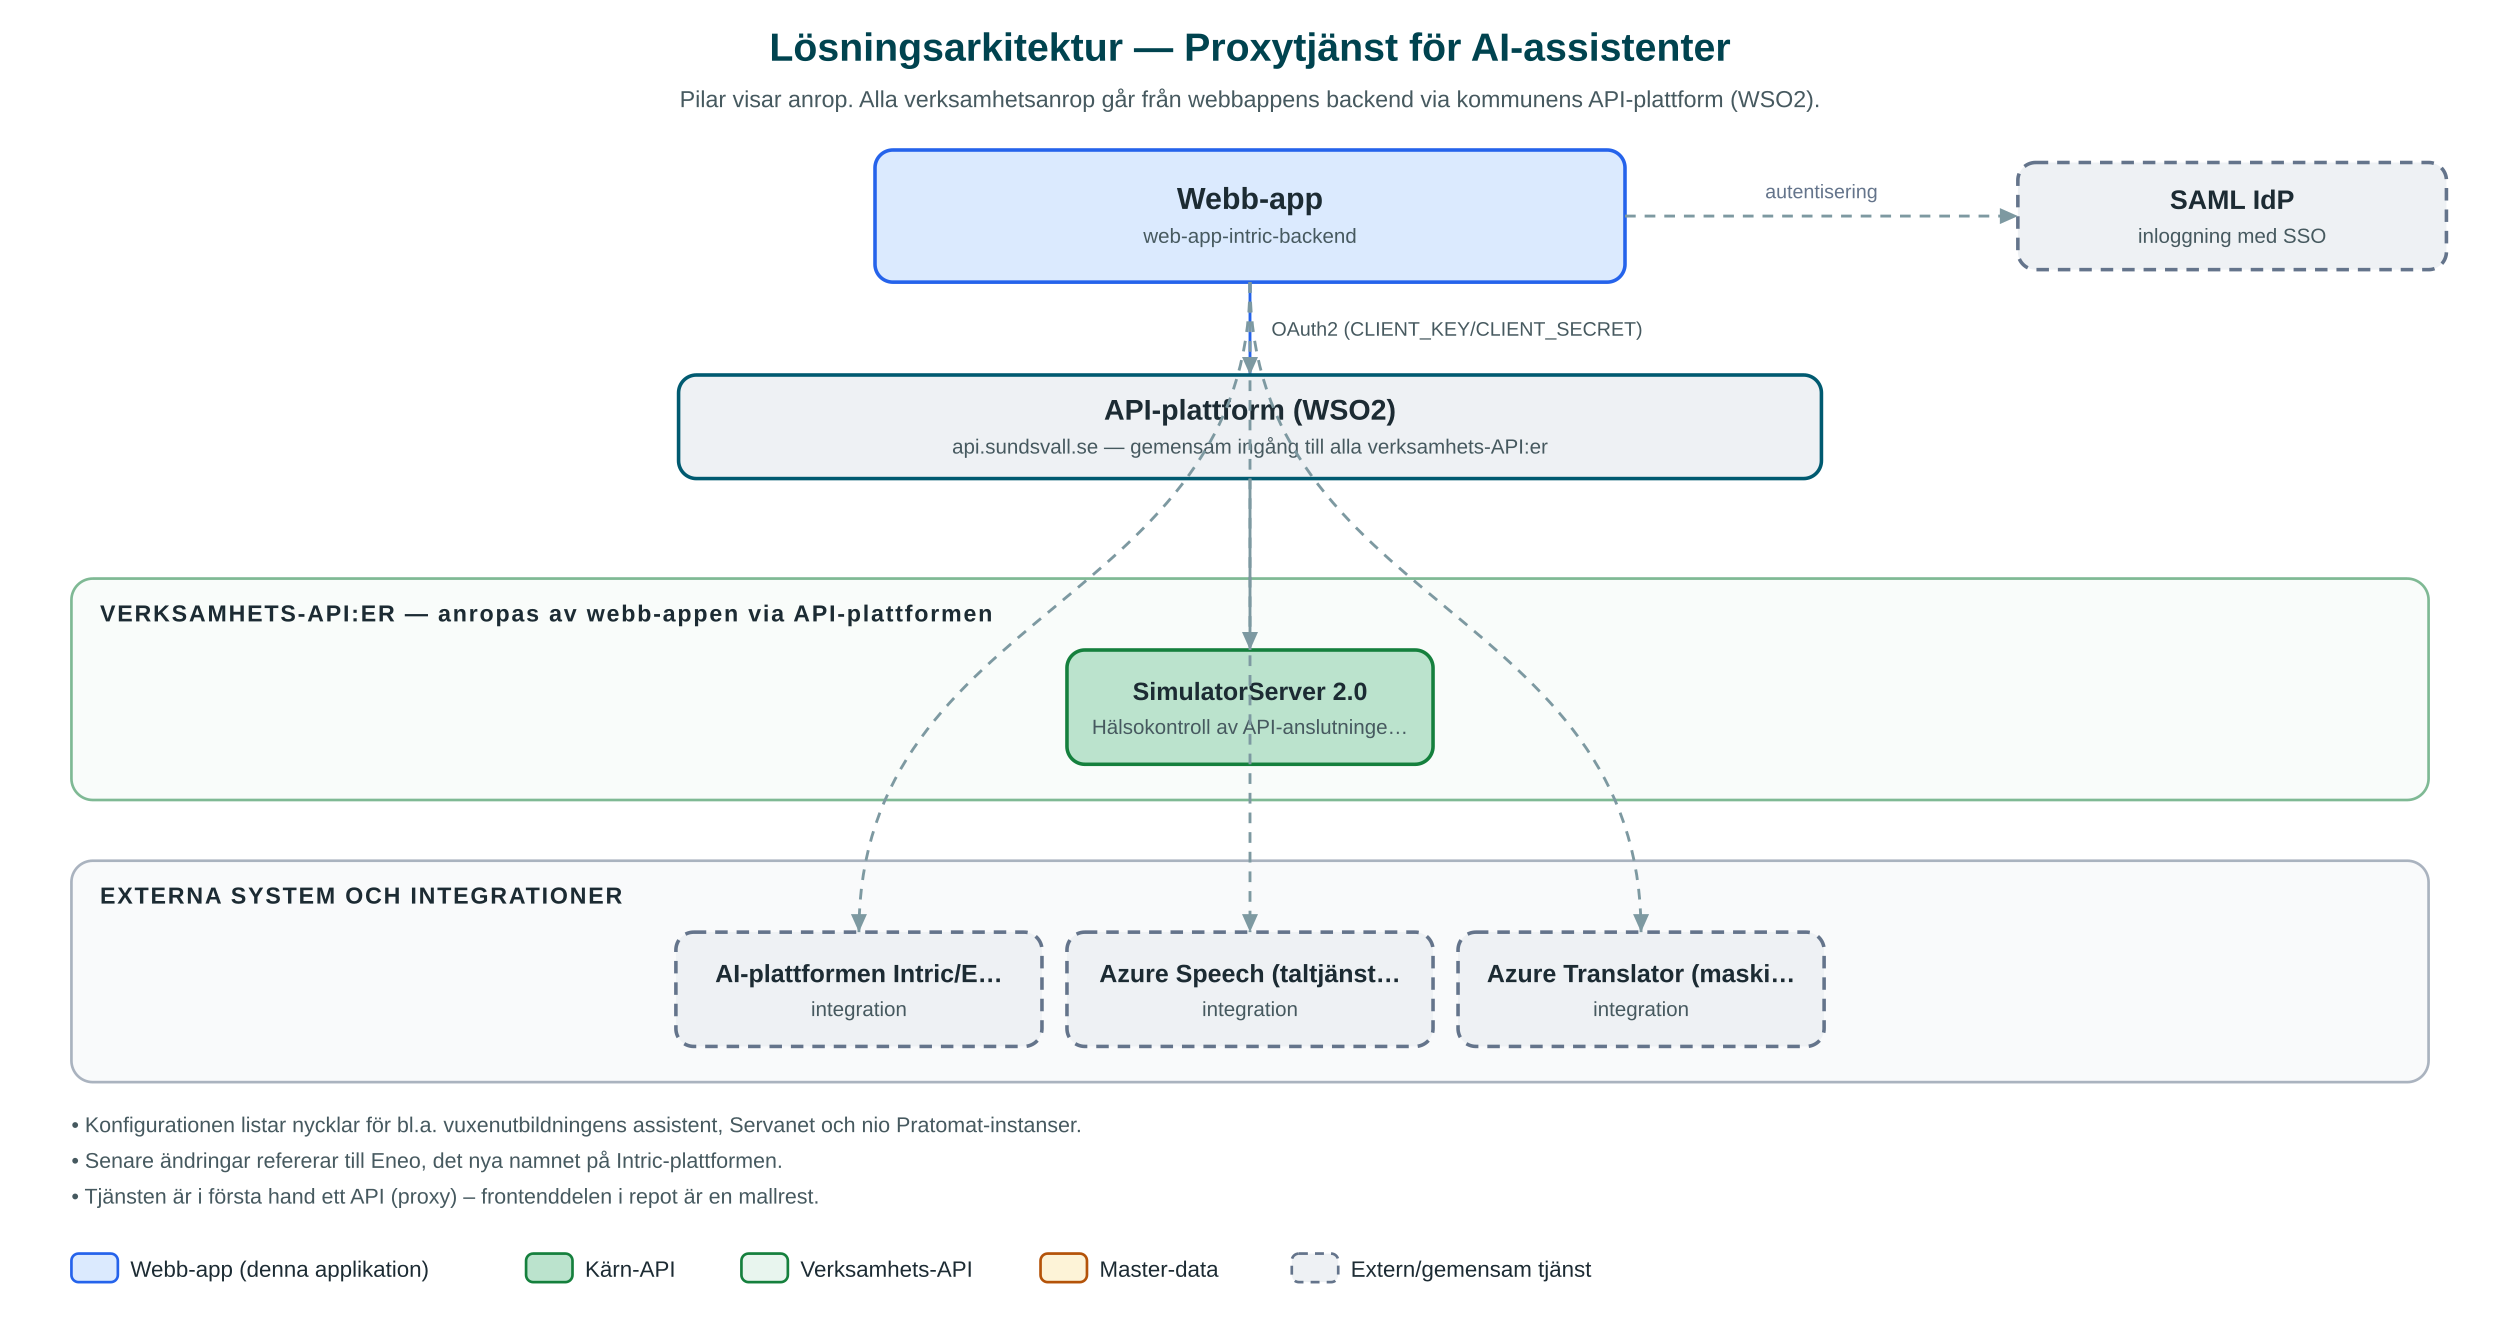
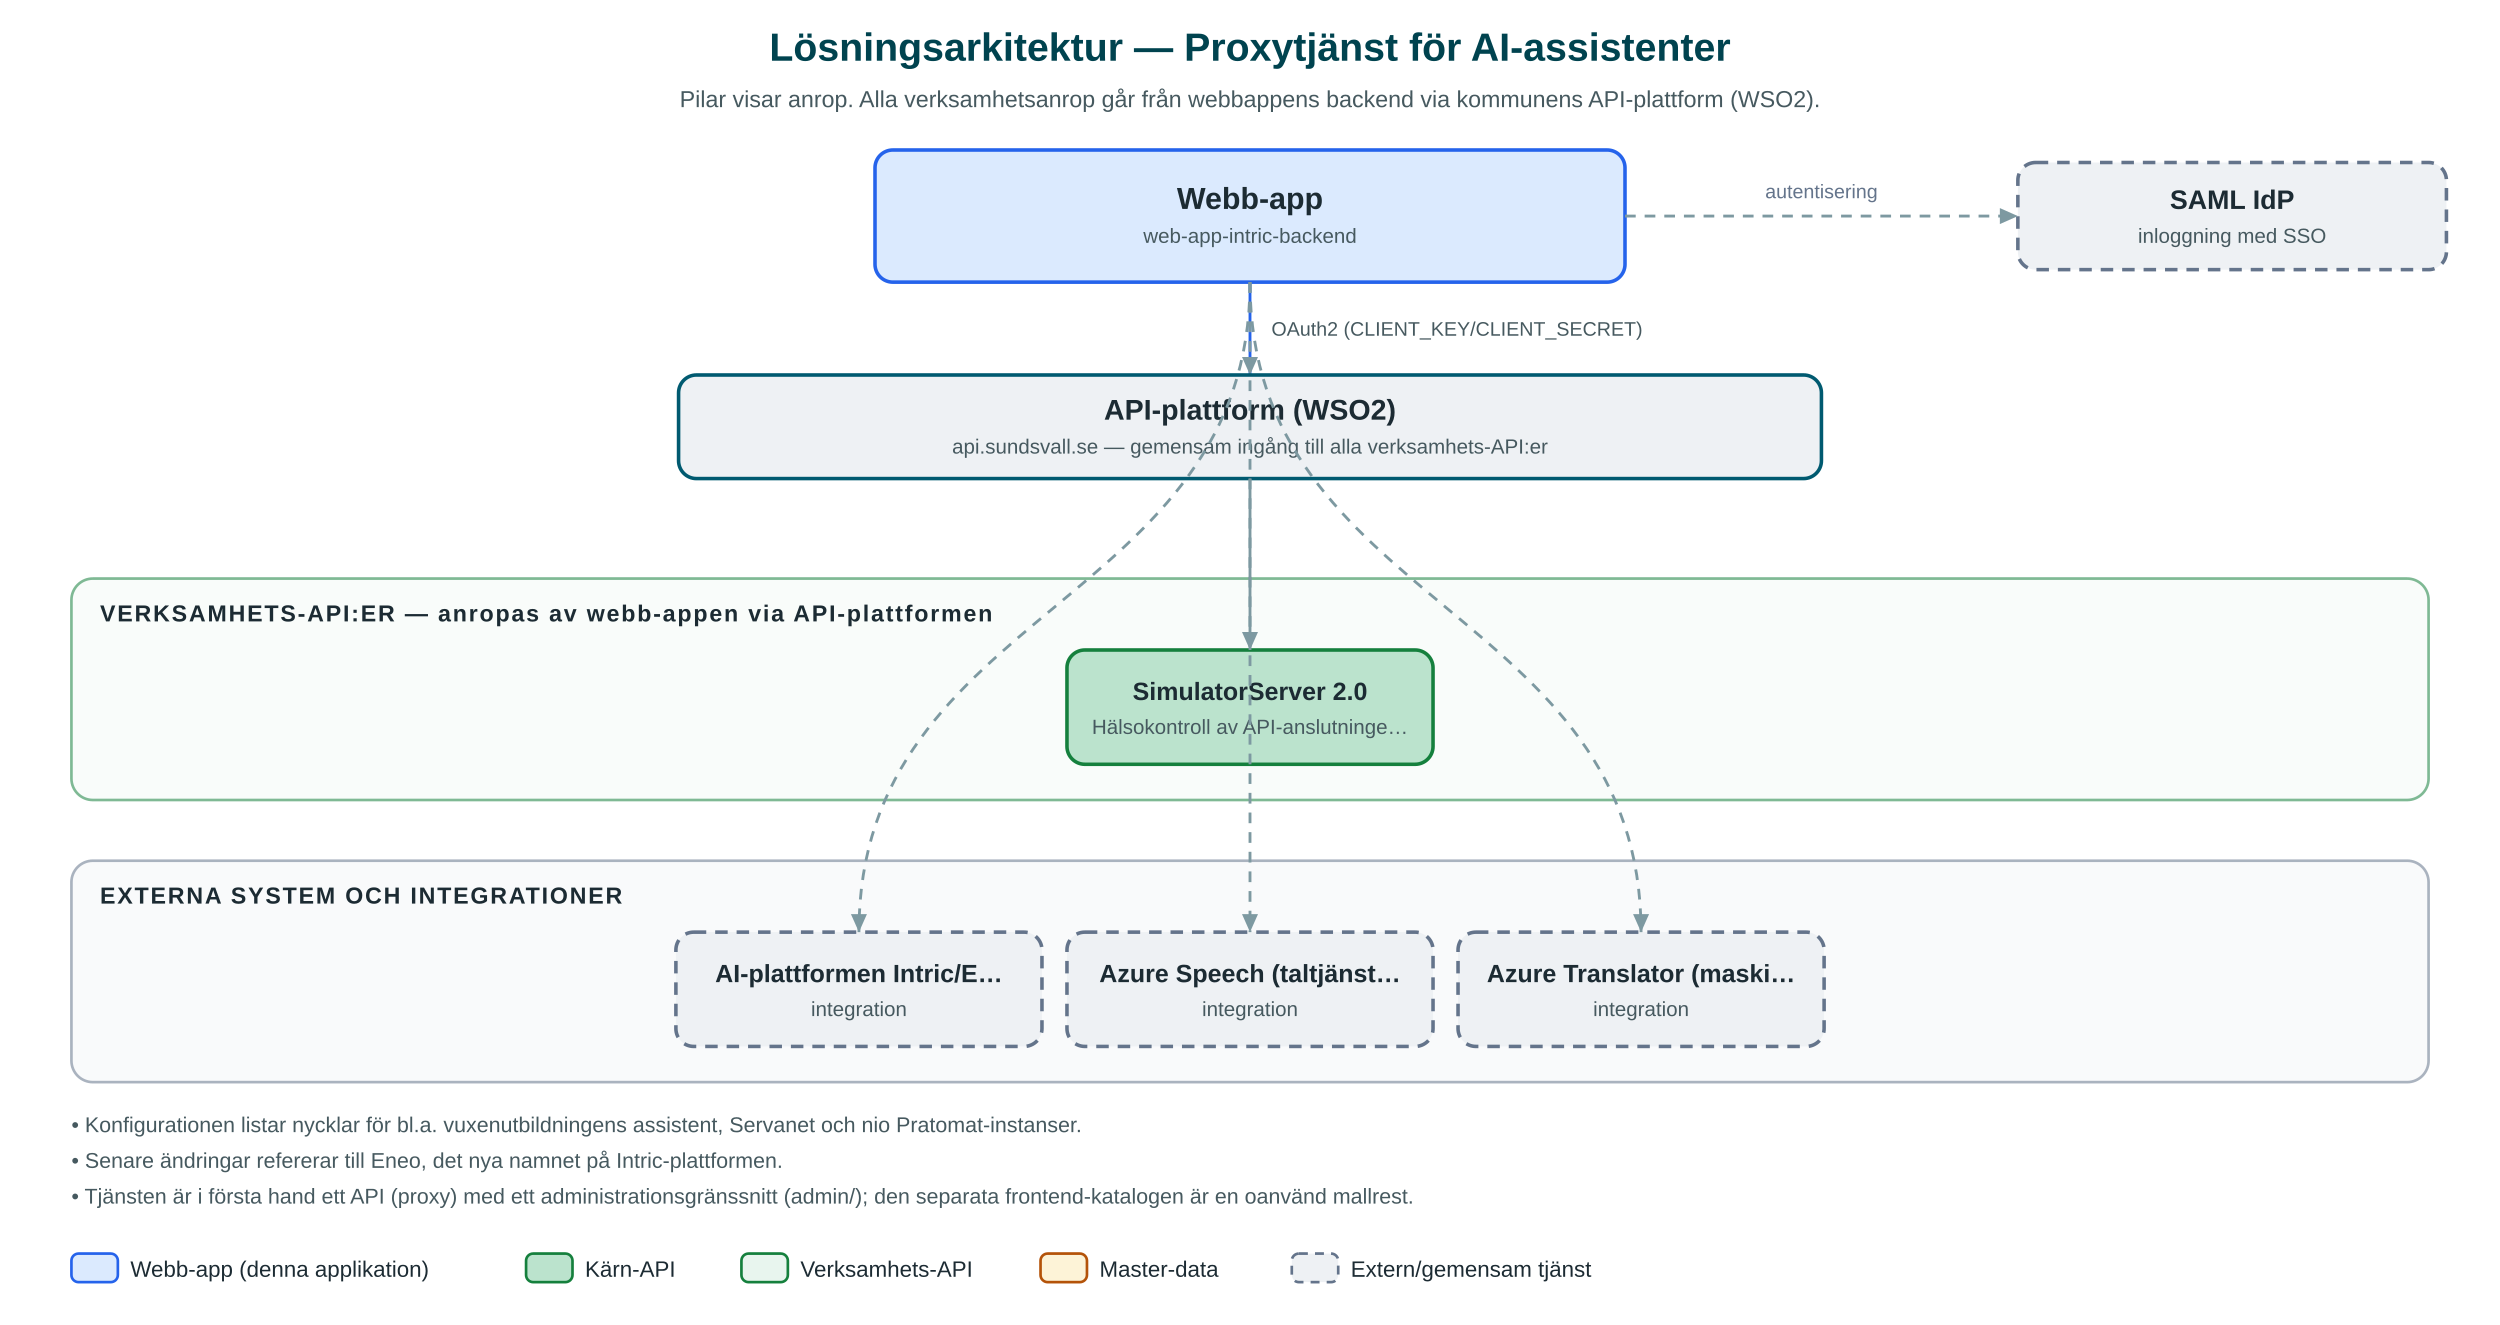
<svg xmlns="http://www.w3.org/2000/svg" viewBox="0 0 1400 742" font-family="Segoe UI, Helvetica Neue, Arial, sans-serif" role="img" aria-label="Arkitekturdiagram för Proxytjänst för AI-assistenter">
  <defs>
    <marker id="arr" viewBox="0 0 10 10" refX="9" refY="5" markerWidth="7" markerHeight="7" orient="auto-start-reverse">
      <path d="M 0 1 L 9 5 L 0 9 z" fill="#7d99a1" />
    </marker>
  </defs>
  <rect width="1400" height="742" fill="#ffffff" />
  <text x="700.0" y="34" text-anchor="middle" font-size="22" font-weight="bold" fill="#00434f">Lösningsarkitektur — Proxytjänst för AI-assistenter</text>
  <text x="700.0" y="60" text-anchor="middle" font-size="13" fill="#46595f">Pilar visar anrop. Alla verksamhetsanrop går från webbappens backend via kommunens API-plattform (WSO2).</text>
  <rect x="490.0" y="84" rx="10" width="420" height="74" fill="#dbeafe" stroke="#2563eb" stroke-width="2" />
  <text x="700.0" y="117.0" text-anchor="middle" font-size="17" font-weight="bold" fill="#1c2b33">Webb-app</text>
  <text x="700.0" y="136.0" text-anchor="middle" font-size="11.5" fill="#46595f">web-app-intric-backend</text>
  <rect x="1130" y="91" rx="10" width="240" height="60" fill="#eef1f4" stroke="#64748b" stroke-width="2" stroke-dasharray="7,5" />
  <text x="1250.0" y="117.0" text-anchor="middle" font-size="15" font-weight="bold" fill="#1c2b33">SAML IdP</text>
  <text x="1250.0" y="136.0" text-anchor="middle" font-size="11.5" fill="#46595f">inloggning med SSO</text>
  <path d="M 910.0 121.0 L 1130 121.0" fill="none" stroke="#7d99a1" stroke-width="1.6" stroke-dasharray="6,5" marker-end="url(#arr)" />
  <text x="1020.0" y="111.0" text-anchor="middle" font-size="11" fill="#64748b">autentisering</text>
  <path d="M 700.0 158 L 700.0 210" fill="none" stroke="#2563eb" stroke-width="1.6" marker-end="url(#arr)" />
  <text x="712.0" y="188" font-size="11" fill="#46595f">OAuth2 (CLIENT_KEY/CLIENT_SECRET)</text>
  <rect x="380.0" y="210" rx="10" width="640" height="58" fill="#eef1f4" stroke="#005a70" stroke-width="2" />
  <text x="700.0" y="235.0" text-anchor="middle" font-size="16" font-weight="bold" fill="#1c2b33">API-plattform (WSO2)</text>
  <text x="700.0" y="254.0" text-anchor="middle" font-size="11.5" fill="#46595f">api.sundsvall.se — gemensam ingång till alla verksamhets-API:er</text>
  <rect x="40" y="324" rx="12" width="1320" height="124" fill="#f4faf6" stroke="#15803d" stroke-width="1.5" opacity="0.55" />
  <text x="56" y="348" font-size="13" font-weight="bold" letter-spacing="1" fill="#1c2b33">VERKSAMHETS-API:ER — anropas av webb-appen via API-plattformen</text>
  <rect x="597.5" y="364" rx="10" width="205" height="64" fill="#bbe3cd" stroke="#15803d" stroke-width="2" />
  <text x="700.0" y="392.0" text-anchor="middle" font-size="14" font-weight="bold" fill="#1c2b33">SimulatorServer 2.0</text>
  <text x="700.0" y="411.0" text-anchor="middle" font-size="11.5" fill="#46595f">Hälsokontroll av API-anslutninge…</text>
  <path d="M 700.0 268 C 700.0 316.0, 700.0 316.0, 700.0 364" fill="none" stroke="#7d99a1" stroke-width="1.6" marker-end="url(#arr)" />
  <rect x="40" y="482" rx="12" width="1320" height="124" fill="#f4f5f7" stroke="#64748b" stroke-width="1.5" opacity="0.55" />
  <text x="56" y="506" font-size="13" font-weight="bold" letter-spacing="1" fill="#1c2b33">EXTERNA SYSTEM OCH INTEGRATIONER</text>
  <rect x="378.5" y="522" rx="10" width="205" height="64" fill="#eef1f4" stroke="#64748b" stroke-width="2" stroke-dasharray="7,5" />
  <text x="481.0" y="550.0" text-anchor="middle" font-size="14" font-weight="bold" fill="#1c2b33">AI-plattformen Intric/E…</text>
  <text x="481.0" y="569.0" text-anchor="middle" font-size="11.5" fill="#46595f">integration</text>
  <path d="M 700.0 158 C 700.0 340.0, 481.0 340.0, 481.0 522" fill="none" stroke="#7d99a1" stroke-width="1.6" stroke-dasharray="6,5" marker-end="url(#arr)" />
  <rect x="597.5" y="522" rx="10" width="205" height="64" fill="#eef1f4" stroke="#64748b" stroke-width="2" stroke-dasharray="7,5" />
  <text x="700.0" y="550.0" text-anchor="middle" font-size="14" font-weight="bold" fill="#1c2b33">Azure Speech (taltjänst…</text>
  <text x="700.0" y="569.0" text-anchor="middle" font-size="11.5" fill="#46595f">integration</text>
  <path d="M 700.0 158 C 700.0 340.0, 700.0 340.0, 700.0 522" fill="none" stroke="#7d99a1" stroke-width="1.6" stroke-dasharray="6,5" marker-end="url(#arr)" />
  <rect x="816.5" y="522" rx="10" width="205" height="64" fill="#eef1f4" stroke="#64748b" stroke-width="2" stroke-dasharray="7,5" />
  <text x="919.0" y="550.0" text-anchor="middle" font-size="14" font-weight="bold" fill="#1c2b33">Azure Translator (maski…</text>
  <text x="919.0" y="569.0" text-anchor="middle" font-size="11.5" fill="#46595f">integration</text>
  <path d="M 700.0 158 C 700.0 340.0, 919.0 340.0, 919.0 522" fill="none" stroke="#7d99a1" stroke-width="1.6" stroke-dasharray="6,5" marker-end="url(#arr)" />
  <text x="40" y="634" font-size="12" fill="#46595f">• Konfigurationen listar nycklar för bl.a. vuxenutbildningens assistent, Servanet och nio Pratomat-instanser.</text>
  <text x="40" y="654" font-size="12" fill="#46595f">• Senare ändringar refererar till Eneo, det nya namnet på Intric-plattformen.</text>
-   <text x="40" y="674" font-size="12" fill="#46595f">• Tjänsten är i första hand ett API (proxy) – frontenddelen i repot är en mallrest.</text>
+   <text x="40" y="674" font-size="12" fill="#46595f">• Tjänsten är i första hand ett API (proxy) med ett administrationsgränssnitt (admin/); den separata frontend-katalogen är en oanvänd mallrest.</text>
  <rect x="40" y="702" width="26" height="16" rx="4" fill="#dbeafe" stroke="#2563eb" stroke-width="1.5" />
  <text x="73" y="715" font-size="12.5" fill="#1c2b33">Webb-app (denna applikation)</text>
  <rect x="294.6" y="702" width="26" height="16" rx="4" fill="#bbe3cd" stroke="#15803d" stroke-width="1.5" />
  <text x="327.6" y="715" font-size="12.5" fill="#1c2b33">Kärn-API</text>
  <rect x="415.2" y="702" width="26" height="16" rx="4" fill="#e8f5ee" stroke="#15803d" stroke-width="1.5" />
  <text x="448.2" y="715" font-size="12.5" fill="#1c2b33">Verksamhets-API</text>
  <rect x="582.7" y="702" width="26" height="16" rx="4" fill="#fdf3d7" stroke="#b45309" stroke-width="1.5" />
  <text x="615.7" y="715" font-size="12.5" fill="#1c2b33">Master-data</text>
  <rect x="723.4" y="702" width="26" height="16" rx="4" fill="#eef1f4" stroke="#64748b" stroke-width="1.5" stroke-dasharray="5,4" />
  <text x="756.4" y="715" font-size="12.5" fill="#1c2b33">Extern/gemensam tjänst</text>
</svg>
